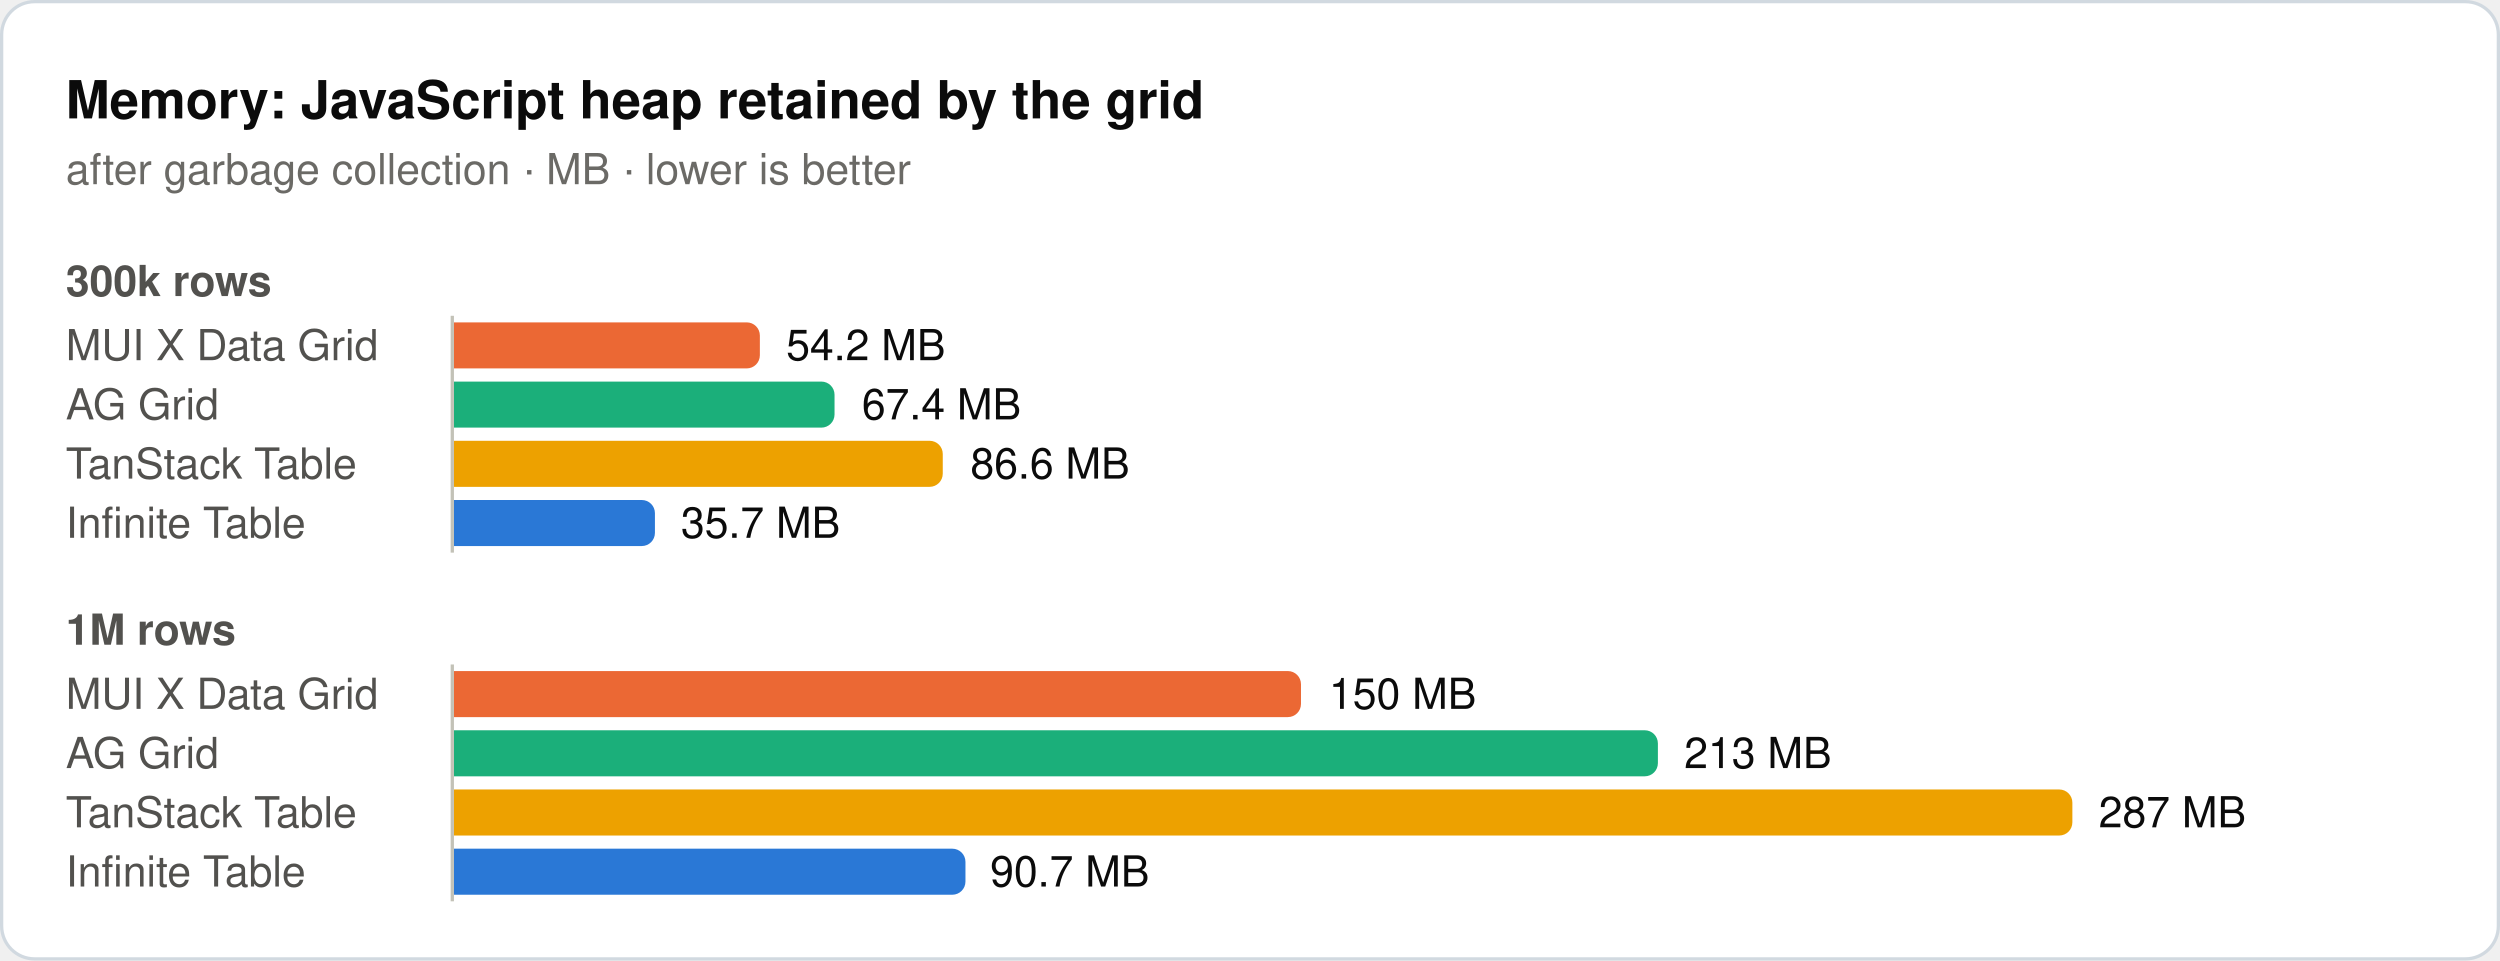
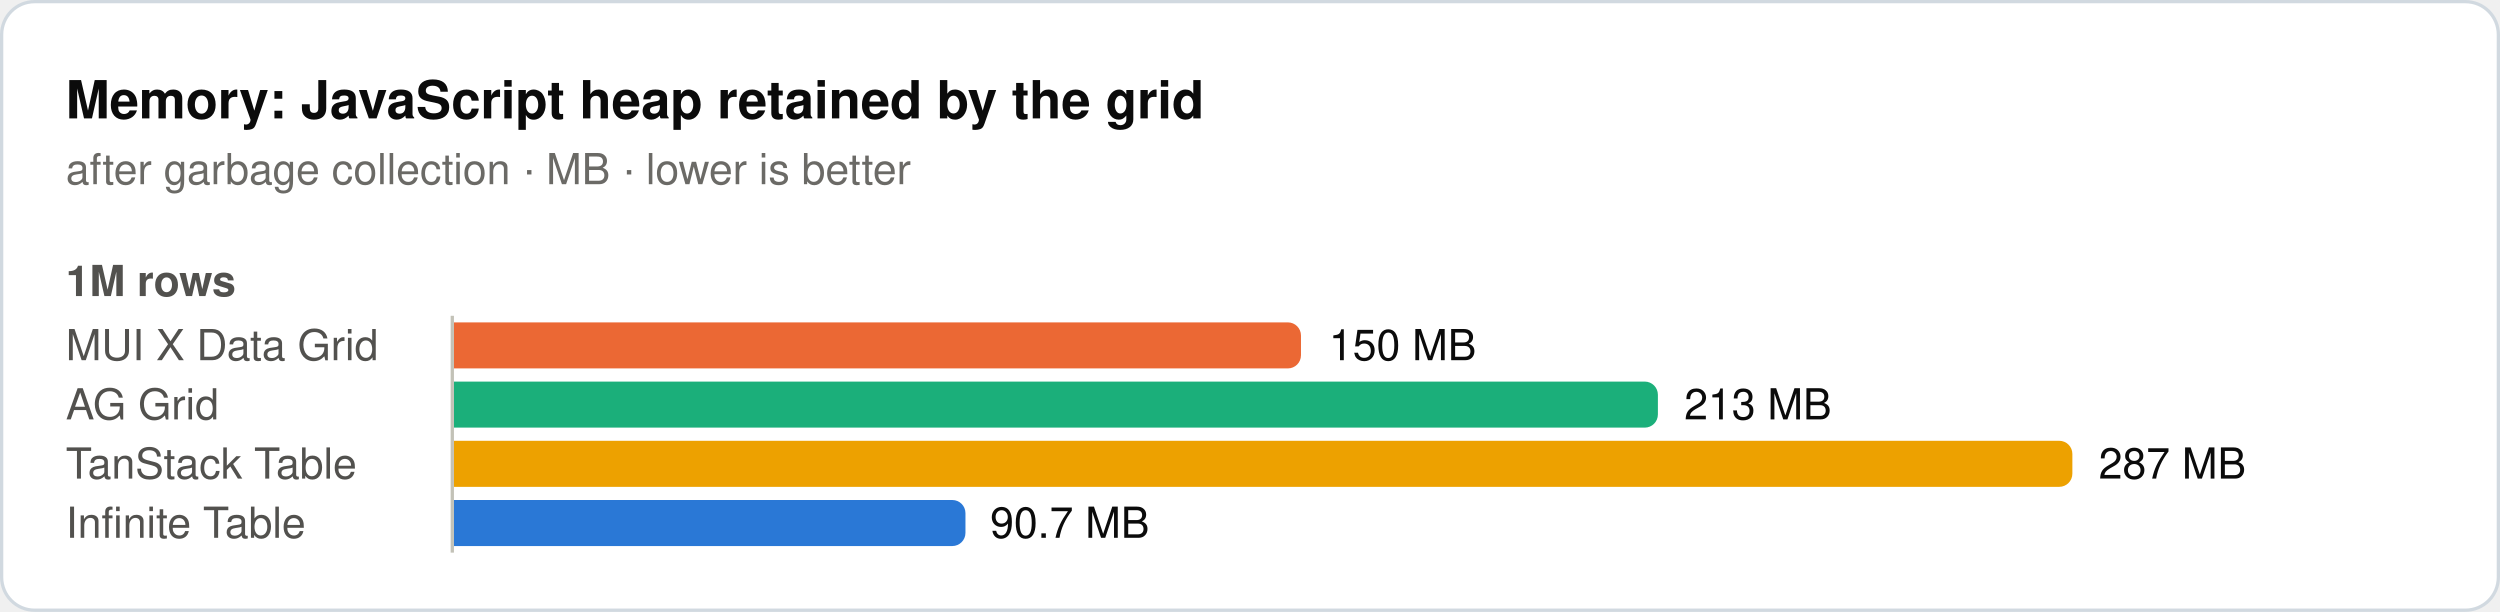
- <svg xmlns="http://www.w3.org/2000/svg" width="760" height="292" viewBox="0 0 760 292" role="img">
-   <rect x="0.5" y="0.5" width="759" height="291" rx="10" fill="#ffffff" stroke="#d1d9e0" />
+ <svg xmlns="http://www.w3.org/2000/svg" width="760" height="186" viewBox="0 0 760 186" role="img">
+   <rect x="0.5" y="0.5" width="759" height="185" rx="10" fill="#ffffff" stroke="#d1d9e0" />
  <text x="20" y="36" font-family="system-ui, -apple-system, 'Segoe UI', Helvetica, Arial, sans-serif" font-size="16" font-weight="600" fill="#0b0b0b">Memory: JavaScript heap retained by the grid</text>
  <text x="20" y="56" font-family="system-ui, -apple-system, 'Segoe UI', Helvetica, Arial, sans-serif" font-size="13" fill="#6b6a66">after garbage collection · MB · lower is better</text>
-   <text x="20" y="90" font-family="system-ui, -apple-system, 'Segoe UI', Helvetica, Arial, sans-serif" font-size="13" font-weight="600" fill="#52514e">300k rows</text>
+   <text x="20" y="90" font-family="system-ui, -apple-system, 'Segoe UI', Helvetica, Arial, sans-serif" font-size="13" font-weight="600" fill="#52514e">1M rows</text>
  <text x="20" y="109.5" font-family="system-ui, -apple-system, 'Segoe UI', Helvetica, Arial, sans-serif" font-size="13" fill="#52514e">MUI X Data Grid</text>
-   <path d="M138,98H227a4,4 0 0 1 4,4V108a4,4 0 0 1 -4,4H138Z" fill="#eb6834" />
-   <text x="239" y="109.5" font-family="system-ui, -apple-system, 'Segoe UI', Helvetica, Arial, sans-serif" font-size="13" fill="#0b0b0b">54.2 MB</text>
+   <path d="M138,98H391.5a4,4 0 0 1 4,4V108a4,4 0 0 1 -4,4H138Z" fill="#eb6834" />
+   <text x="404" y="109.5" font-family="system-ui, -apple-system, 'Segoe UI', Helvetica, Arial, sans-serif" font-size="13" fill="#0b0b0b">150 MB</text>
  <text x="20" y="127.5" font-family="system-ui, -apple-system, 'Segoe UI', Helvetica, Arial, sans-serif" font-size="13" fill="#52514e">AG Grid</text>
-   <path d="M138,116H249.7a4,4 0 0 1 4,4V126a4,4 0 0 1 -4,4H138Z" fill="#1baf7a" />
-   <text x="262" y="127.5" font-family="system-ui, -apple-system, 'Segoe UI', Helvetica, Arial, sans-serif" font-size="13" fill="#0b0b0b">67.4 MB</text>
+   <path d="M138,116H500a4,4 0 0 1 4,4V126a4,4 0 0 1 -4,4H138Z" fill="#1baf7a" />
+   <text x="512" y="127.5" font-family="system-ui, -apple-system, 'Segoe UI', Helvetica, Arial, sans-serif" font-size="13" fill="#0b0b0b">213 MB</text>
  <text x="20" y="145.5" font-family="system-ui, -apple-system, 'Segoe UI', Helvetica, Arial, sans-serif" font-size="13" fill="#52514e">TanStack Table</text>
-   <path d="M138,134H282.6a4,4 0 0 1 4,4V144a4,4 0 0 1 -4,4H138Z" fill="#eda100" />
-   <text x="295" y="145.5" font-family="system-ui, -apple-system, 'Segoe UI', Helvetica, Arial, sans-serif" font-size="13" fill="#0b0b0b">86.6 MB</text>
+   <path d="M138,134H626a4,4 0 0 1 4,4V144a4,4 0 0 1 -4,4H138Z" fill="#eda100" />
+   <text x="638" y="145.5" font-family="system-ui, -apple-system, 'Segoe UI', Helvetica, Arial, sans-serif" font-size="13" fill="#0b0b0b">287 MB</text>
  <text x="20" y="163.5" font-family="system-ui, -apple-system, 'Segoe UI', Helvetica, Arial, sans-serif" font-size="13" fill="#52514e">Infinite Table</text>
-   <path d="M138,152H195.1a4,4 0 0 1 4,4V162a4,4 0 0 1 -4,4H138Z" fill="#2a78d6" />
-   <text x="207" y="163.5" font-family="system-ui, -apple-system, 'Segoe UI', Helvetica, Arial, sans-serif" font-size="13" fill="#0b0b0b">35.7 MB</text>
+   <path d="M138,152H289.5a4,4 0 0 1 4,4V162a4,4 0 0 1 -4,4H138Z" fill="#2a78d6" />
+   <text x="301" y="163.5" font-family="system-ui, -apple-system, 'Segoe UI', Helvetica, Arial, sans-serif" font-size="13" fill="#0b0b0b">90.7 MB</text>
  <line x1="137.5" y1="96" x2="137.5" y2="168" stroke="#c3c2b7" stroke-width="1" />
-   <text x="20" y="196" font-family="system-ui, -apple-system, 'Segoe UI', Helvetica, Arial, sans-serif" font-size="13" font-weight="600" fill="#52514e">1M rows</text>
-   <text x="20" y="215.5" font-family="system-ui, -apple-system, 'Segoe UI', Helvetica, Arial, sans-serif" font-size="13" fill="#52514e">MUI X Data Grid</text>
-   <path d="M138,204H391.5a4,4 0 0 1 4,4V214a4,4 0 0 1 -4,4H138Z" fill="#eb6834" />
-   <text x="404" y="215.5" font-family="system-ui, -apple-system, 'Segoe UI', Helvetica, Arial, sans-serif" font-size="13" fill="#0b0b0b">150 MB</text>
-   <text x="20" y="233.5" font-family="system-ui, -apple-system, 'Segoe UI', Helvetica, Arial, sans-serif" font-size="13" fill="#52514e">AG Grid</text>
-   <path d="M138,222H500a4,4 0 0 1 4,4V232a4,4 0 0 1 -4,4H138Z" fill="#1baf7a" />
-   <text x="512" y="233.5" font-family="system-ui, -apple-system, 'Segoe UI', Helvetica, Arial, sans-serif" font-size="13" fill="#0b0b0b">213 MB</text>
-   <text x="20" y="251.5" font-family="system-ui, -apple-system, 'Segoe UI', Helvetica, Arial, sans-serif" font-size="13" fill="#52514e">TanStack Table</text>
-   <path d="M138,240H626a4,4 0 0 1 4,4V250a4,4 0 0 1 -4,4H138Z" fill="#eda100" />
-   <text x="638" y="251.5" font-family="system-ui, -apple-system, 'Segoe UI', Helvetica, Arial, sans-serif" font-size="13" fill="#0b0b0b">287 MB</text>
-   <text x="20" y="269.5" font-family="system-ui, -apple-system, 'Segoe UI', Helvetica, Arial, sans-serif" font-size="13" fill="#52514e">Infinite Table</text>
-   <path d="M138,258H289.5a4,4 0 0 1 4,4V268a4,4 0 0 1 -4,4H138Z" fill="#2a78d6" />
-   <text x="301" y="269.5" font-family="system-ui, -apple-system, 'Segoe UI', Helvetica, Arial, sans-serif" font-size="13" fill="#0b0b0b">90.7 MB</text>
-   <line x1="137.5" y1="202" x2="137.5" y2="274" stroke="#c3c2b7" stroke-width="1" />
</svg>
